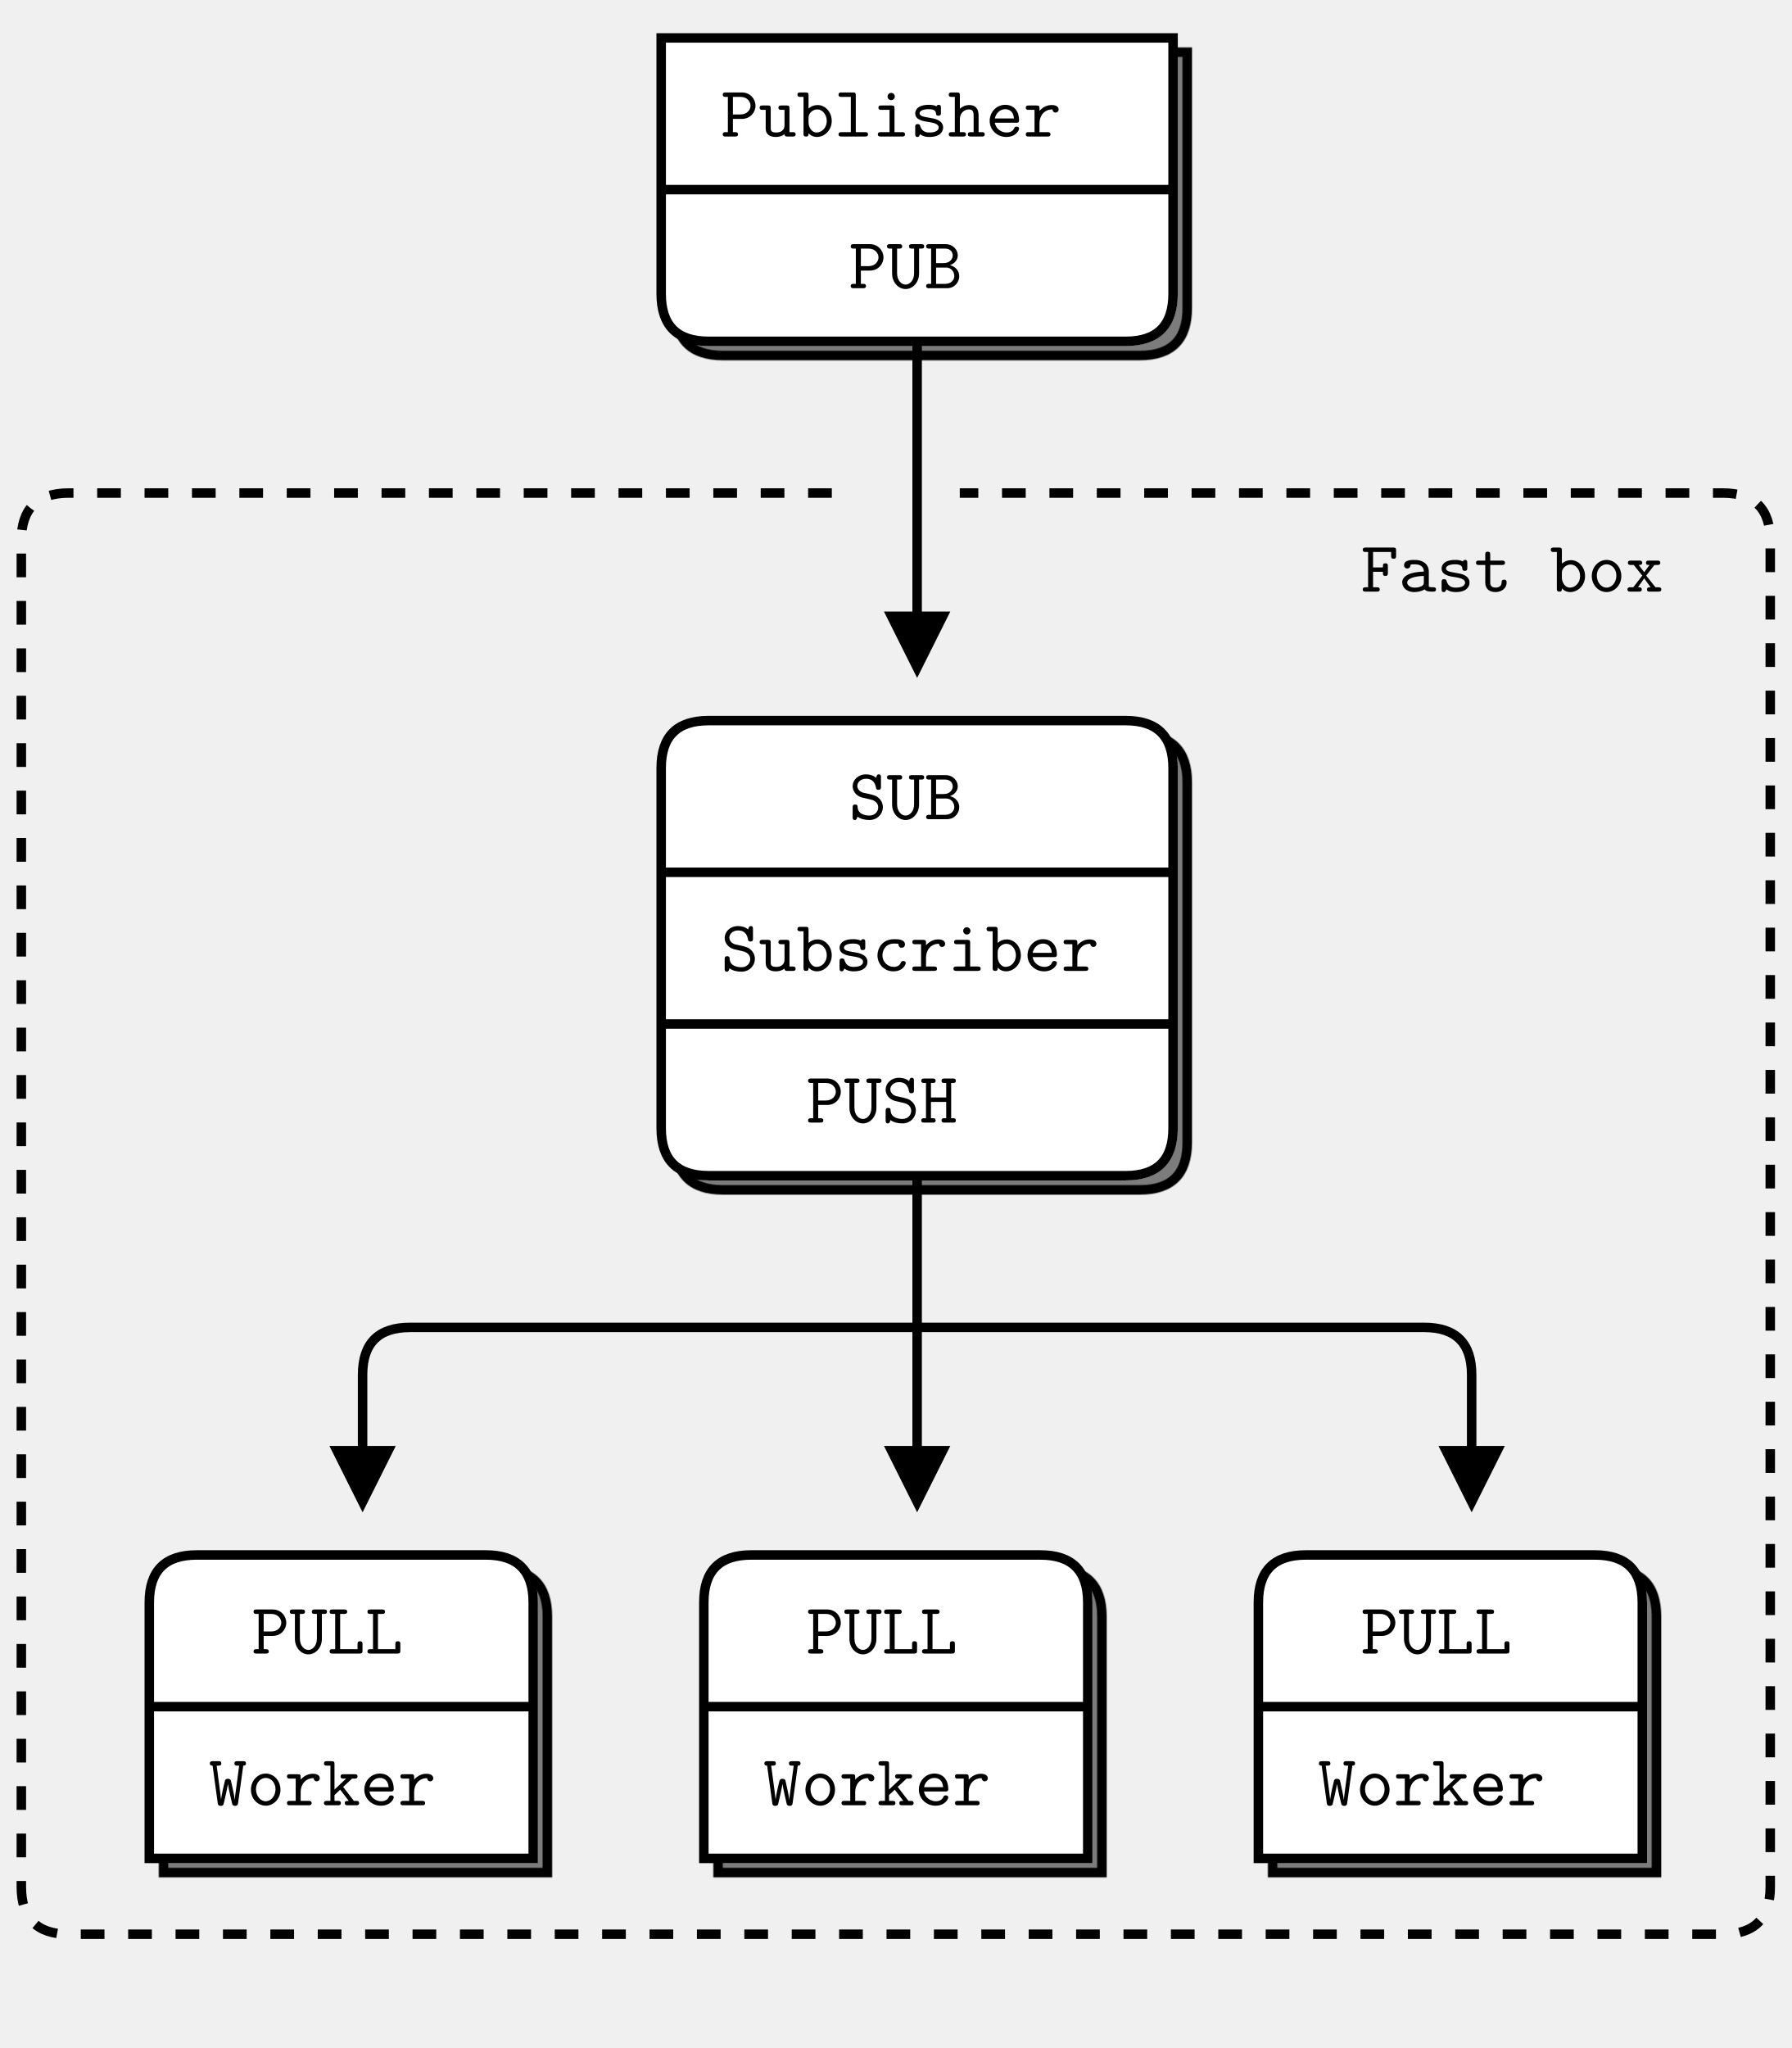
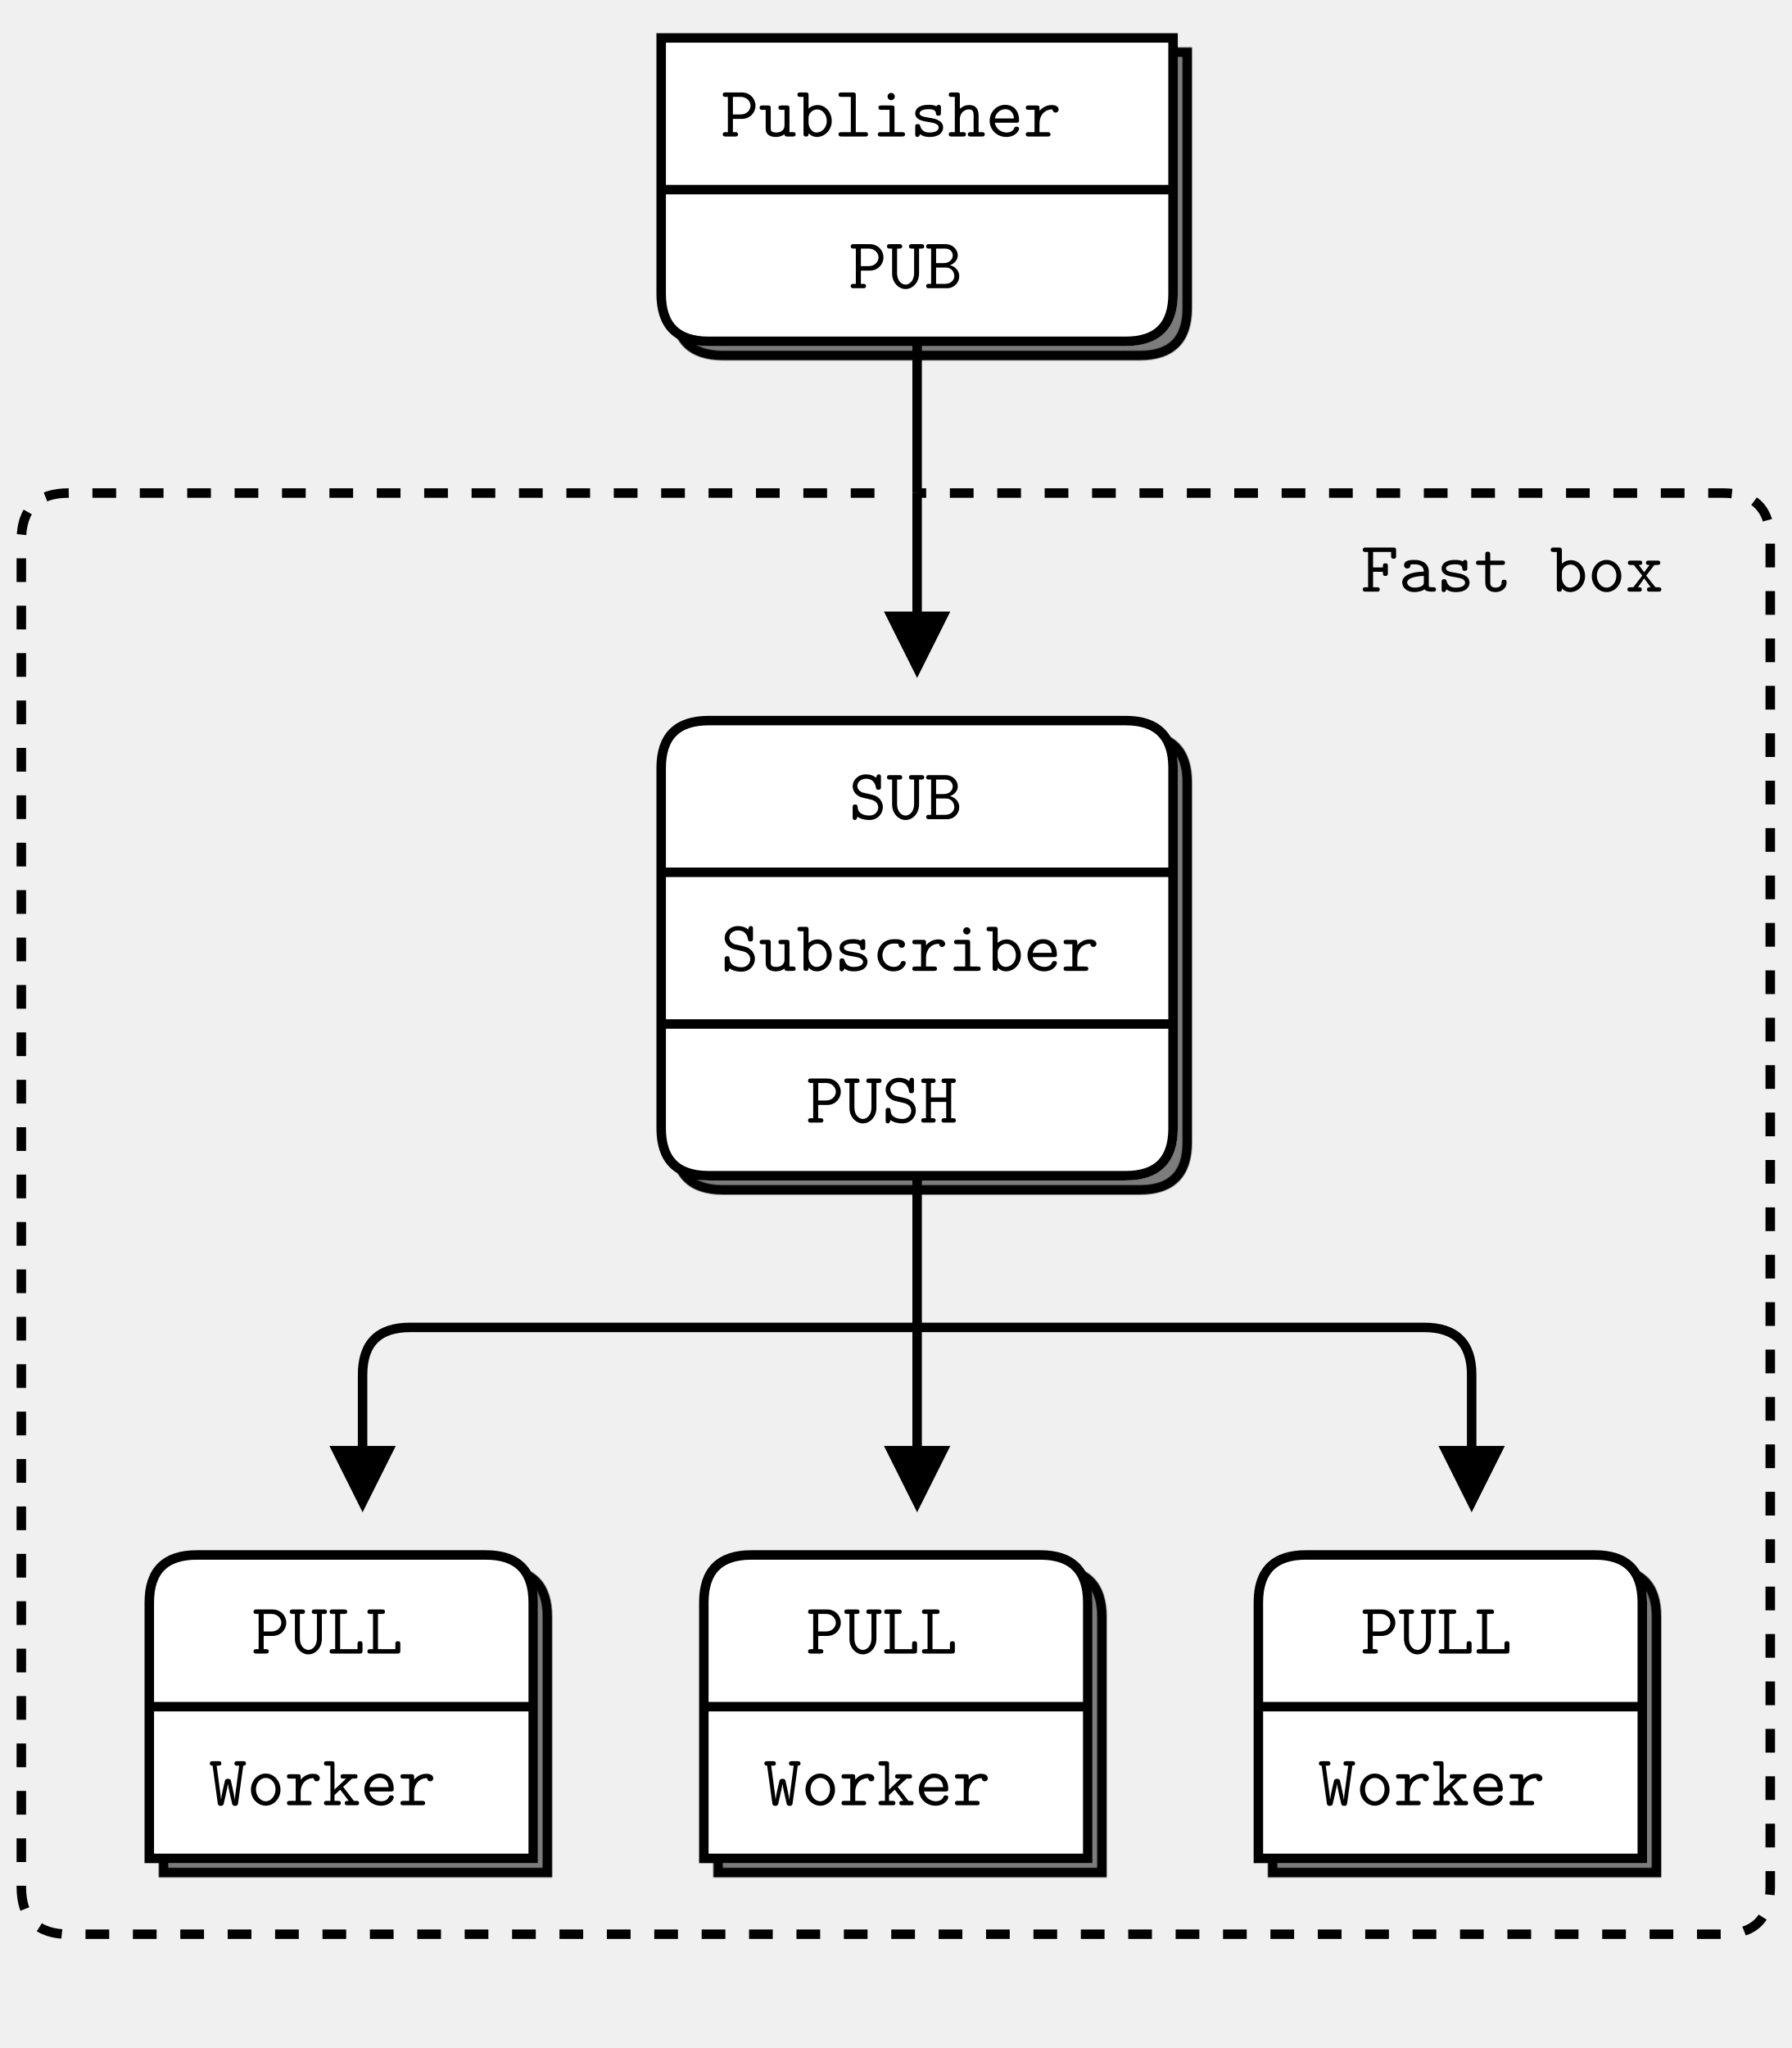
<svg xmlns="http://www.w3.org/2000/svg" width="378px" height="432px" version="1.1">
  <defs>
    <filter id="dsFilter" width="150%" height="150%">
      <feOffset result="offOut" in="SourceGraphic" dx="3" dy="3" />
      <feColorMatrix result="matrixOut" in="offOut" type="matrix" values="0.2 0 0 0 0 0 0.2 0 0 0 0 0 0.2 0 0 0 0 0 1 0" />
      <feBlend in="SourceGraphic" in2="matrixOut" mode="normal" />
    </filter>
    <marker id="iPointer" viewBox="0 0 10 10" refX="5" refY="5" markerUnits="strokeWidth" markerWidth="8" markerHeight="7" orient="auto">
      <path d="M 10 0 L 10 10 L 0 5 z" />
    </marker>
    <marker id="Pointer" viewBox="0 0 10 10" refX="5" refY="5" markerUnits="strokeWidth" markerWidth="8" markerHeight="7" orient="auto">
      <path d="M 0 0 L 10 5 L 0 10 z" />
    </marker>
  </defs>
  <g id="boxes" stroke="black" stroke-width="2" fill="none">
    <g id="group0">
      <path id="path0" filter="url(#dsFilter)" fill="#fff" d="M 139.5 8 L 247.5 8 L 247.5 62 Q 247.5 72 237.5 72 L 149.5 72 Q 139.5 72 139.5 62 Z" />
      <text x="152.1" y="28.8" id="text0" fill="#000" stroke="none" style="font-family:LMMono10,monospace;font-size:15.2px">Publisher </text>
      <text x="179.1" y="60.8" id="text0" fill="#000" stroke="none" style="font-family:LMMono10,monospace;font-size:15.2px">PUB </text>
    </g>
    <g id="group9">
      <path id="path9" filter="url(#dsFilter)" fill="#fff" d="M 139.5 162 Q 139.5 152 149.5 152 L 237.5 152 Q 247.5 152 247.5 162 L 247.5 238 Q 247.5 248 237.5 248 L 149.5 248 Q 139.5 248 139.5 238 Z" />
      <text x="179.1" y="172.8" id="text9" fill="#000" stroke="none" style="font-family:LMMono10,monospace;font-size:15.2px">SUB </text>
      <text x="152.1" y="204.8" id="text9" fill="#000" stroke="none" style="font-family:LMMono10,monospace;font-size:15.2px">Subscriber </text>
      <text x="170.1" y="236.8" id="text9" fill="#000" stroke="none" style="font-family:LMMono10,monospace;font-size:15.2px">PUSH </text>
    </g>
    <g id="group21">
      <path id="path21" filter="url(#dsFilter)" fill="#fff" d="M 31.5 338 Q 31.5 328 41.5 328 L 102.5 328 Q 112.5 328 112.5 338 L 112.5 392 L 31.5 392 Z" />
      <text x="53.1" y="348.8" id="text21" fill="#000" stroke="none" style="font-family:LMMono10,monospace;font-size:15.2px">PULL </text>
      <text x="44.1" y="380.8" id="text21" fill="#000" stroke="none" style="font-family:LMMono10,monospace;font-size:15.2px">Worker </text>
    </g>
    <g id="group23">
      <path id="path23" filter="url(#dsFilter)" fill="#fff" d="M 148.5 338 Q 148.5 328 158.5 328 L 219.5 328 Q 229.5 328 229.5 338 L 229.5 392 L 148.5 392 Z" />
      <text x="170.1" y="348.8" id="text23" fill="#000" stroke="none" style="font-family:LMMono10,monospace;font-size:15.2px">PULL </text>
      <text x="161.1" y="380.8" id="text23" fill="#000" stroke="none" style="font-family:LMMono10,monospace;font-size:15.2px">Worker </text>
    </g>
    <g id="group25">
      <path id="path25" filter="url(#dsFilter)" fill="#fff" d="M 265.5 338 Q 265.5 328 275.5 328 L 336.5 328 Q 346.5 328 346.5 338 L 346.5 392 L 265.5 392 Z" />
      <text x="287.1" y="348.8" id="text25" fill="#000" stroke="none" style="font-family:LMMono10,monospace;font-size:15.2px">PULL </text>
      <text x="278.1" y="380.8" id="text25" fill="#000" stroke="none" style="font-family:LMMono10,monospace;font-size:15.2px">Worker </text>
    </g>
  </g>
  <g id="lines" stroke="black" stroke-width="2" fill="none">
    <g id="group144">
      <path id="path144" d="M 31.5 360 L 112.5 360 " />
    </g>
    <g id="group277">
      <path id="path277" marker-start="url(#iPointer)" marker-end="url(#Pointer)" d="M 76.5 312 L 76.5 290 Q 76.5 280 86.5 280 L 193.5 280 L 300.5 280 Q 310.5 280 310.5 290 L 310.5 312 " />
    </g>
    <g id="group449">
      <path id="path449" d="M 139.5 40 L 247.5 40 " />
    </g>
    <g id="group459">
      <path id="path459" d="M 139.5 184 L 247.5 184 " />
    </g>
    <g id="group462">
      <path id="path462" d="M 139.5 216 L 247.5 216 " />
    </g>
    <g id="group499">
      <path id="path499" d="M 148.5 360 L 229.5 360 " />
    </g>
-     <g id="group565">
-       <path id="path565" stroke-dasharray="5 5" d="M 175.5 104 L 14.5 104 Q 4.5 104 4.5 114 L 4.5 398 Q 4.5 408 14.5 408 L 363.5 408 Q 373.5 408 373.5 398 L 373.5 114 Q 373.5 104 363.5 104 L 202.5 104 " />
+     <g id="group592">
+       <path id="path592" stroke-dasharray="5 5" d="M 184.5 104 L 14.5 104 Q 4.5 104 4.5 114 L 4.5 398 Q 4.5 408 14.5 408 L 363.5 408 Q 373.5 408 373.5 398 L 373.5 114 Q 373.5 104 363.5 104 L 193.5 104 " />
    </g>
    <g id="group617">
-       <path id="path617" marker-end="url(#Pointer)" d="M 193.5 72 L 193.5 136 " />
+       <path id="path617" d="M 193.5 72 L 193.5 104 " />
+     </g>
+     <g id="group622">
+       <path id="path622" marker-start="url(#iPointer)" d="M 193.5 136 L 193.5 104 " />
    </g>
    <g id="group629">
      <path id="path629" marker-end="url(#Pointer)" d="M 193.5 248 L 193.5 280 L 193.5 312 " />
    </g>
    <g id="group853">
      <path id="path853" d="M 265.5 360 L 346.5 360 " />
    </g>
  </g>
  <g id="text" fill="black" style="font-family:LMMono10,monospace;font-size:15.2px">
    <text x="287.1" y="124.8" id="text2" fill="#000">Fast box </text>
  </g>
</svg>
